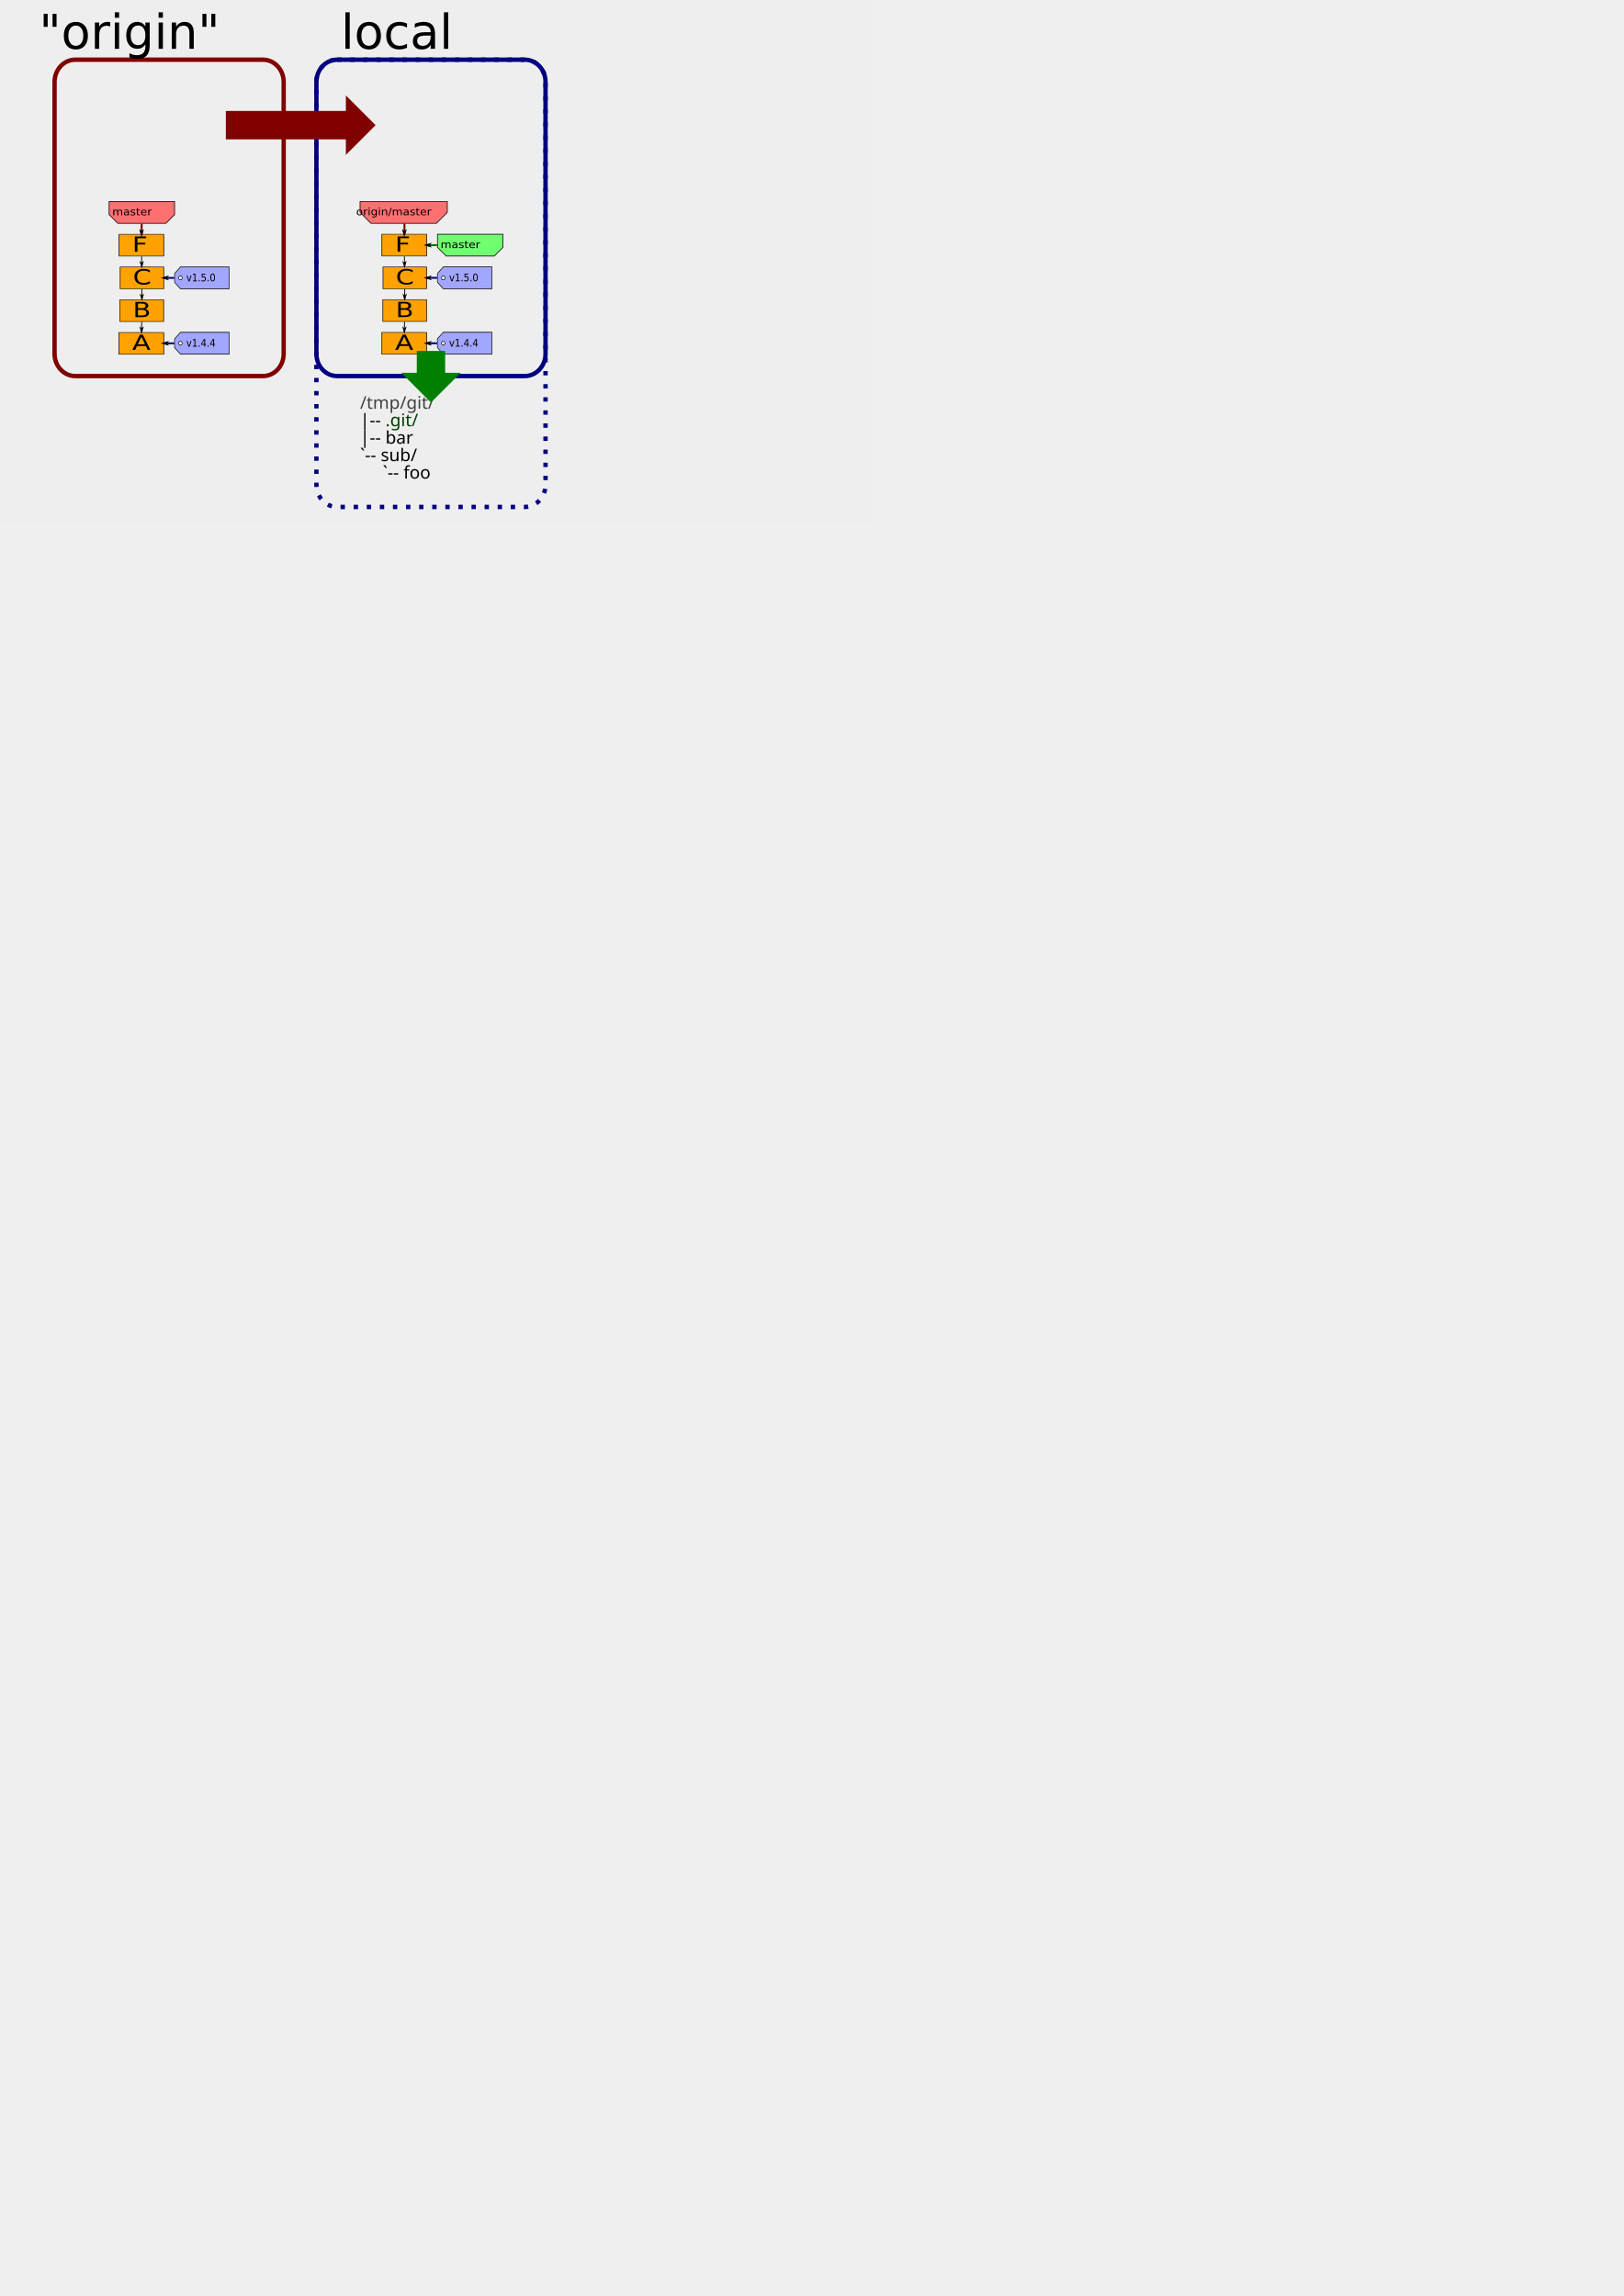
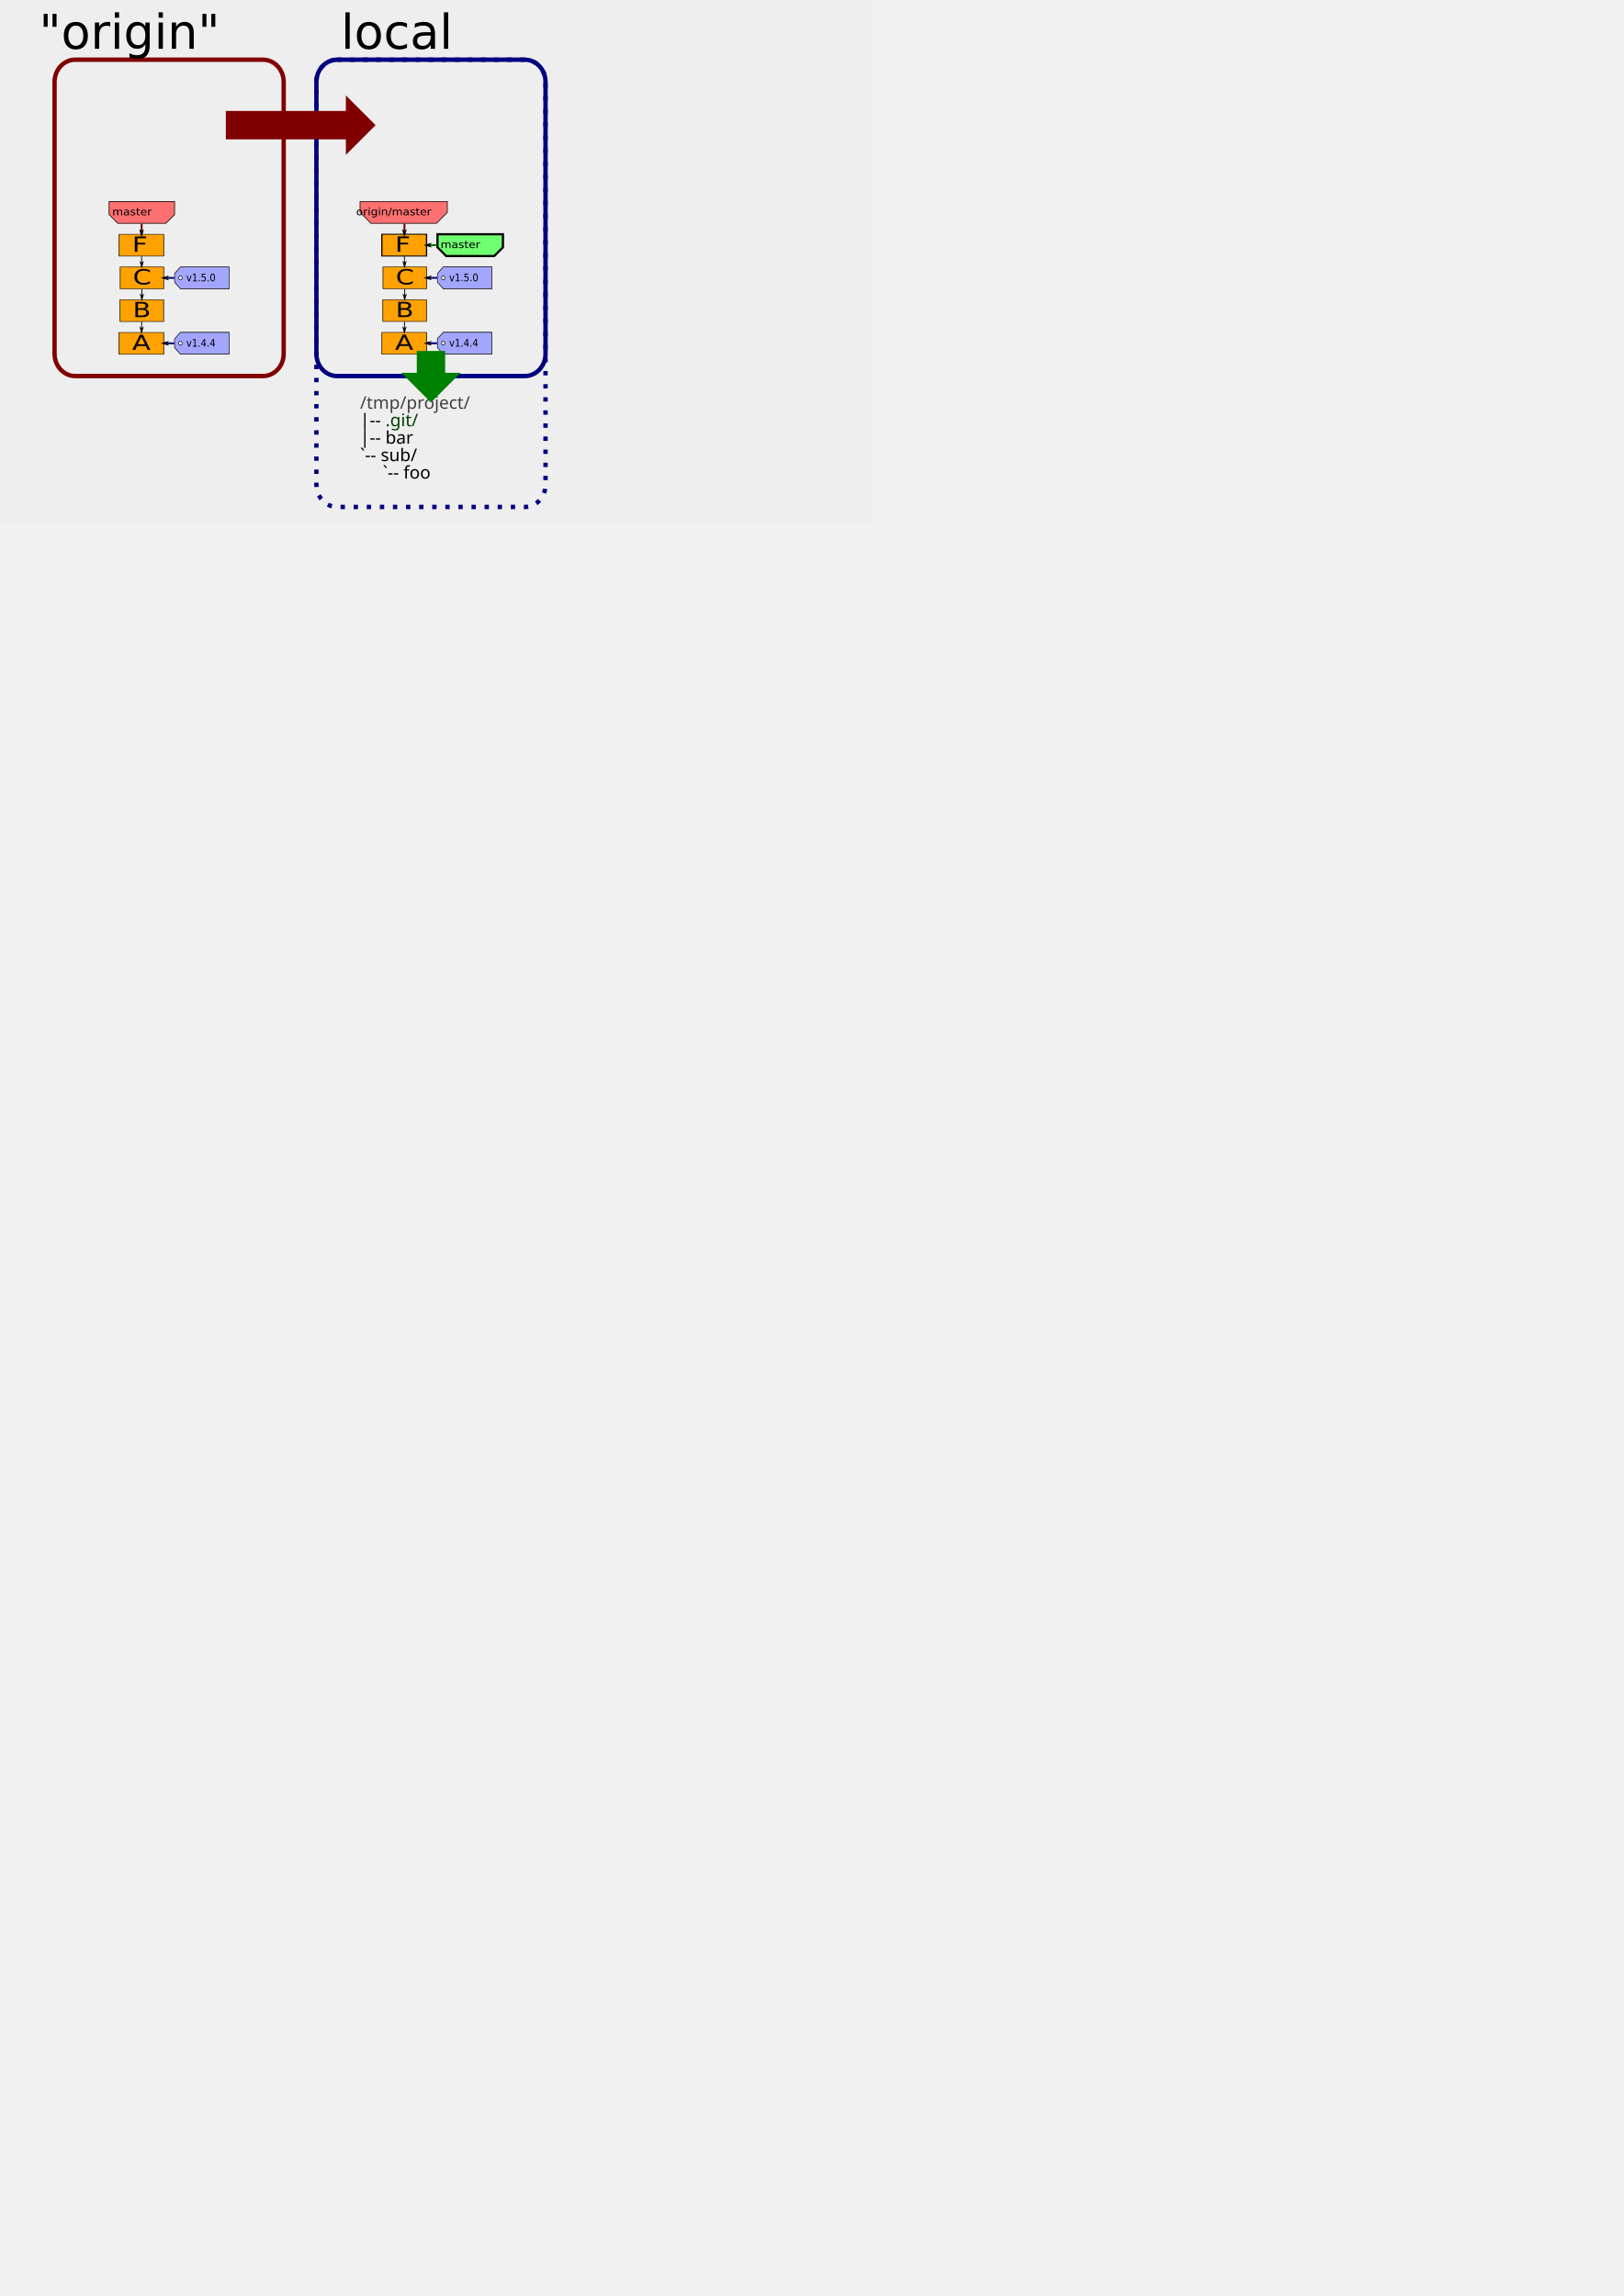
<svg xmlns="http://www.w3.org/2000/svg" width="744.094" height="1052.362" id="svg1317">
  <defs id="defs1319">
    <marker orient="auto" refY="0.0" refX="0.0" id="Arrow1Sstart" style="overflow:visible">
      <path id="path4028" d="M 0.0,0.0 L 5.0,-5.0 L -12.5,0.0 L 5.0,5.0 L 0.0,0.0 z " style="fill-rule:evenodd;stroke:#000000;stroke-width:1.0pt;marker-start:none" transform="scale(0.2) translate(6,0)" />
    </marker>
    <marker orient="auto" refY="0.0" refX="0.0" id="Arrow1Mstart" style="overflow:visible">
      <path id="path4034" d="M 0.0,0.0 L 5.0,-5.0 L -12.5,0.0 L 5.0,5.0 L 0.0,0.0 z " style="fill-rule:evenodd;stroke:#000000;stroke-width:1.0pt;marker-start:none" transform="scale(0.4) translate(10,0)" />
    </marker>
    <marker orient="auto" refY="0.0" refX="0.0" id="Arrow1Send" style="overflow:visible;">
      <path id="path4025" d="M 0.0,0.0 L 5.0,-5.0 L -12.5,0.0 L 5.0,5.0 L 0.0,0.0 z " style="fill-rule:evenodd;stroke:#000000;stroke-width:1.0pt;marker-start:none;" transform="scale(0.2) rotate(180) translate(6,0)" />
    </marker>
    <marker orient="auto" refY="0.0" refX="0.0" id="Arrow2Mend" style="overflow:visible;">
      <path id="path4013" style="font-size:12.0;fill-rule:evenodd;stroke-width:0.625;stroke-linejoin:round;" d="M 8.719,4.034 L -2.207,0.016 L 8.719,-4.002 C 6.973,-1.63 6.983,1.616 8.719,4.034 z " transform="scale(0.6) rotate(180) translate(0,0)" />
    </marker>
    <marker orient="auto" refY="0.0" refX="0.0" id="Arrow1Mend" style="overflow:visible;">
      <path id="path4031" d="M 0.0,0.0 L 5.0,-5.0 L -12.5,0.0 L 5.0,5.0 L 0.0,0.0 z " style="fill-rule:evenodd;stroke:#000000;stroke-width:1.0pt;marker-start:none;" transform="scale(0.4) rotate(180) translate(10,0)" />
    </marker>
    <marker orient="auto" refY="0.0" refX="0.0" id="Arrow2Mstart" style="overflow:visible">
      <path id="path4016" style="font-size:12.0;fill-rule:evenodd;stroke-width:0.625;stroke-linejoin:round" d="M 8.719,4.034 L -2.207,0.016 L 8.719,-4.002 C 6.973,-1.63 6.983,1.616 8.719,4.034 z " transform="scale(0.6) translate(0,0)" />
    </marker>
    <marker orient="auto" refY="0.0" refX="0.0" id="Arrow1Lstart" style="overflow:visible">
      <path id="path4040" d="M 0.0,0.0 L 5.0,-5.0 L -12.5,0.0 L 5.0,5.0 L 0.0,0.0 z " style="fill-rule:evenodd;stroke:#000000;stroke-width:1.0pt;marker-start:none" transform="scale(0.8) translate(12.5,0)" />
    </marker>
  </defs>
  <g id="layer1" style="opacity:1">
    <rect style="fill:#eeeeee;fill-opacity:1;stroke:none;stroke-width:1;stroke-linecap:butt;stroke-linejoin:bevel;stroke-miterlimit:4;stroke-dasharray:none;stroke-dashoffset:0;stroke-opacity:1" id="bg" width="400" height="240" x="0" y="0" rx="1" ry="1" />
    <rect style="opacity:1;fill:none;fill-opacity:1;fill-rule:nonzero;stroke:#800000;stroke-width:2;stroke-linecap:butt;stroke-linejoin:miter;stroke-miterlimit:4;stroke-dasharray:none;stroke-dashoffset:0;stroke-opacity:1" id="rect2948" width="105" height="145" x="25" y="27.362" rx="9.485" ry="10.192" />
    <rect style="fill:black;fill-opacity:0.75;stroke:black;stroke-width:0.5;stroke-linecap:butt;stroke-linejoin:miter;stroke-miterlimit:4;stroke-dasharray:none;stroke-dashoffset:0;stroke-opacity:1" id="rect2855" width="0" height="1" x="217" y="77.362" rx="19.921" ry="1" />
    <g id="g4675" transform="matrix(2.577667,0,0,1.997013,-664.6005,-62.00661)">
      <path id="path4085" d="M 286.941,107.358 L 286.941,112.366 L 278.996,112.366 L 278.996,107.358 L 286.941,107.358 z" style="fill:#ffa200;fill-opacity:1;fill-rule:evenodd;stroke:#000000;stroke-width:0.118;stroke-linecap:butt;stroke-linejoin:miter;stroke-miterlimit:4;stroke-dasharray:none;stroke-opacity:1" />
      <text id="text4093" y="111.362" x="281.329" style="font-size:3.598px;font-style:normal;font-weight:normal;line-height:125%;fill:#000000;fill-opacity:1;stroke:none;stroke-width:1pt;stroke-linecap:butt;stroke-linejoin:miter;stroke-opacity:1;font-family:Bitstream Vera Sans" xml:space="preserve">
        <tspan style="font-size:4.797px;font-style:normal;font-variant:normal;font-weight:normal;font-stretch:normal;text-align:start;line-height:125%;writing-mode:lr-tb;text-anchor:start;font-family:Bitstream Vera Sans" y="111.362" x="281.329" id="tspan4095">A</tspan>
      </text>
    </g>
    <g id="g4195" transform="matrix(0.8928571,0,0,0.9999896,-198.575,44.96471)">
      <path id="path4197" d="M 315,107.362 L 340,107.362 L 340,117.362 L 315,117.362 L 312,114.362 L 312,110.362 L 315,107.362 z" style="fill:#a2a6ff;fill-opacity:1;fill-rule:evenodd;stroke:#000000;stroke-width:0.313;stroke-linecap:butt;stroke-linejoin:miter;stroke-miterlimit:4;stroke-dasharray:none;stroke-opacity:1" />
      <path transform="matrix(0.444444,0,0,0.444444,175,62.42343)" d="M 317,112.362 A 2,2 0 1 1 313,112.362 A 2,2 0 1 1 317,112.362 z" id="path4199" style="fill:#ffffff;fill-opacity:1;stroke:#000000;stroke-width:0.704;stroke-linecap:butt;stroke-linejoin:miter;stroke-miterlimit:4;stroke-dasharray:none;stroke-dashoffset:0;stroke-opacity:1" />
      <text xml:space="preserve" style="font-size:3.598px;font-style:normal;font-weight:normal;line-height:125%;opacity:1;fill:#000000;fill-opacity:1;stroke:none;stroke-width:1pt;stroke-linecap:butt;stroke-linejoin:miter;stroke-opacity:1;font-family:Bitstream Vera Sans" x="318" y="113.922" id="text4201">
        <tspan id="tspan4203" x="318" y="113.922" style="font-size:4.797px;font-style:normal;font-variant:normal;font-weight:normal;font-stretch:normal;text-align:start;line-height:125%;writing-mode:lr-tb;text-anchor:start;font-family:Bitstream Vera Sans">v1.4.4</tspan>
      </text>
    </g>
    <g id="g4680" transform="matrix(2.517724,0,0,1.998096,-647.4337,-77.1557)">
      <path id="path4682" d="M 286.941,107.358 L 286.941,112.366 L 278.996,112.366 L 278.996,107.358 L 286.941,107.358 z" style="fill:#ffa200;fill-opacity:1;fill-rule:evenodd;stroke:#000000;stroke-width:0.118;stroke-linecap:butt;stroke-linejoin:miter;stroke-miterlimit:4;stroke-dasharray:none;stroke-opacity:1" />
      <text id="text4684" y="111.362" x="281.329" style="font-size:3.598px;font-style:normal;font-weight:normal;line-height:125%;fill:#000000;fill-opacity:1;stroke:none;stroke-width:1pt;stroke-linecap:butt;stroke-linejoin:miter;stroke-opacity:1;font-family:Bitstream Vera Sans" xml:space="preserve">
        <tspan style="font-size:4.797px;font-style:normal;font-variant:normal;font-weight:normal;font-stretch:normal;text-align:start;line-height:125%;writing-mode:lr-tb;text-anchor:start;font-family:Bitstream Vera Sans" y="111.362" x="281.329" id="tspan4686">B</tspan>
      </text>
    </g>
    <g id="g4696" transform="matrix(2.511717,0,0,1.999552,-645.6889,-92.30475)">
      <path id="path4698" d="M 286.941,107.358 L 286.941,112.366 L 278.996,112.366 L 278.996,107.358 L 286.941,107.358 z" style="fill:#ffa200;fill-opacity:1;fill-rule:evenodd;stroke:#000000;stroke-width:0.118;stroke-linecap:butt;stroke-linejoin:miter;stroke-miterlimit:4;stroke-dasharray:none;stroke-opacity:1" />
      <text id="text4700" y="111.362" x="281.329" style="font-size:3.598px;font-style:normal;font-weight:normal;line-height:125%;fill:#000000;fill-opacity:1;stroke:none;stroke-width:1pt;stroke-linecap:butt;stroke-linejoin:miter;stroke-opacity:1;font-family:Bitstream Vera Sans" xml:space="preserve">
        <tspan style="font-size:4.797px;font-style:normal;font-variant:normal;font-weight:normal;font-stretch:normal;text-align:start;line-height:125%;writing-mode:lr-tb;text-anchor:start;font-family:Bitstream Vera Sans" y="111.362" x="281.329" id="tspan4702">C</tspan>
      </text>
    </g>
    <g id="g4712" transform="matrix(0.8928453,0,0,1.001435,-198.5533,14.85274)">
      <path id="path4714" d="M 315,107.362 L 340,107.362 L 340,117.362 L 315,117.362 L 312,114.362 L 312,110.362 L 315,107.362 z" style="fill:#a2a6ff;fill-opacity:1;fill-rule:evenodd;stroke:#000000;stroke-width:0.313;stroke-linecap:butt;stroke-linejoin:miter;stroke-miterlimit:4;stroke-dasharray:none;stroke-opacity:1" />
      <path transform="matrix(0.444444,0,0,0.444444,175,62.42343)" d="M 317,112.362 A 2,2 0 1 1 313,112.362 A 2,2 0 1 1 317,112.362 z" id="path4716" style="fill:#ffffff;fill-opacity:1;stroke:#000000;stroke-width:0.704;stroke-linecap:butt;stroke-linejoin:miter;stroke-miterlimit:4;stroke-dasharray:none;stroke-dashoffset:0;stroke-opacity:1" />
      <text xml:space="preserve" style="font-size:3.598px;font-style:normal;font-weight:normal;line-height:125%;opacity:1;fill:#000000;fill-opacity:1;stroke:none;stroke-width:1pt;stroke-linecap:butt;stroke-linejoin:miter;stroke-opacity:1;font-family:Bitstream Vera Sans" x="318" y="113.922" id="text4718">
        <tspan id="tspan4720" x="318" y="113.922" style="font-size:4.797px;font-style:normal;font-variant:normal;font-weight:normal;font-stretch:normal;text-align:start;line-height:125%;writing-mode:lr-tb;text-anchor:start;font-family:Bitstream Vera Sans">v1.5.0</tspan>
      </text>
    </g>
    <g id="g4730" transform="matrix(2.577667,0,0,1.997013,-664.6005,-107.0066)">
      <path id="path4732" d="M 286.941,107.358 L 286.941,112.366 L 278.996,112.366 L 278.996,107.358 L 286.941,107.358 z" style="fill:#ffa200;fill-opacity:1;fill-rule:evenodd;stroke:#000000;stroke-width:0.118;stroke-linecap:butt;stroke-linejoin:miter;stroke-miterlimit:4;stroke-dasharray:none;stroke-opacity:1" />
      <text id="text4734" y="111.362" x="281.329" style="font-size:3.598px;font-style:normal;font-weight:normal;line-height:125%;fill:#000000;fill-opacity:1;stroke:none;stroke-width:1pt;stroke-linecap:butt;stroke-linejoin:miter;stroke-opacity:1;font-family:Bitstream Vera Sans" xml:space="preserve">
        <tspan style="font-size:4.797px;font-style:normal;font-variant:normal;font-weight:normal;font-stretch:normal;text-align:start;line-height:125%;writing-mode:lr-tb;text-anchor:start;font-family:Bitstream Vera Sans" y="111.362" x="281.329" id="tspan4736">F</tspan>
      </text>
    </g>
    <path style="fill:none;fill-opacity:0.75;fill-rule:evenodd;stroke:#000000;stroke-width:0.393;stroke-linecap:butt;stroke-linejoin:miter;marker-start:url(#Arrow1Mstart);marker-end:none;stroke-miterlimit:4;stroke-dasharray:none;stroke-opacity:1" d="M 64.868,152.265 L 64.934,147.487" id="path4742" />
    <path style="fill:none;fill-opacity:0.75;fill-rule:evenodd;stroke:#000000;stroke-width:0.393;stroke-linecap:butt;stroke-linejoin:miter;marker-start:url(#Arrow1Mstart);marker-end:none;stroke-miterlimit:4;stroke-dasharray:none;stroke-opacity:1" d="M 65.019,137.232 L 65.033,132.502" id="path4744" />
    <path style="fill:none;fill-opacity:0.75;fill-rule:evenodd;stroke:#00047c;stroke-width:0.864;stroke-linecap:butt;stroke-linejoin:miter;marker-start:url(#Arrow1Sstart);marker-end:none;stroke-miterlimit:4;stroke-dasharray:none;stroke-opacity:1" d="M 75.199,157.366 L 79.857,157.355" id="path4748" />
    <path style="fill:none;fill-opacity:0.75;fill-rule:evenodd;stroke:#00047c;stroke-width:0.864;stroke-linecap:butt;stroke-linejoin:miter;marker-start:url(#Arrow1Sstart);marker-end:none;stroke-miterlimit:4;stroke-dasharray:none;stroke-opacity:1" d="M 75.183,127.373 L 79.875,127.374" id="path4750" />
    <path style="fill:none;fill-opacity:0.75;fill-rule:evenodd;stroke:#000000;stroke-width:0.393;stroke-linecap:butt;stroke-linejoin:miter;marker-start:url(#Arrow1Mstart);marker-end:none;stroke-miterlimit:4;stroke-dasharray:none;stroke-opacity:1" d="M 64.963,122.239 L 64.884,117.514" id="path4752" />
    <g id="g4779" transform="matrix(2.000399,0,0,2,-600.1307,-32.36218)">
      <path id="path4781" d="M 325,62.362 L 325,65.362 L 327,67.362 L 338,67.362 L 340,65.362 L 340,62.362 L 325,62.362 z" style="fill:#ff7070;fill-opacity:1;fill-rule:evenodd;stroke:#000000;stroke-width:0.161;stroke-linecap:butt;stroke-linejoin:miter;stroke-miterlimit:4;stroke-dasharray:none;stroke-opacity:1" />
      <text id="text4783" y="68.436" x="318.268" style="font-size:1.845px;font-style:normal;font-weight:normal;text-align:center;line-height:125%;text-anchor:middle;opacity:1;fill:#000000;fill-opacity:1;stroke:none;stroke-width:1pt;stroke-linecap:butt;stroke-linejoin:miter;stroke-opacity:1;font-family:Bitstream Vera Sans" xml:space="preserve" transform="scale(1.044355,0.9575289)">
        <tspan style="font-size:2.461px;font-style:normal;font-variant:normal;font-weight:normal;font-stretch:normal;text-align:center;line-height:125%;writing-mode:lr-tb;text-anchor:middle;font-family:Bitstream Vera Sans" y="68.436" x="318.268" id="tspan4785">master</tspan>
      </text>
    </g>
    <path style="fill:none;fill-opacity:0.75;fill-rule:evenodd;stroke:#710000;stroke-width:0.864;stroke-linecap:butt;stroke-linejoin:miter;marker-start:url(#Arrow1Sstart);marker-end:none;stroke-miterlimit:4;stroke-dasharray:none;stroke-opacity:1;display:inline" d="M 64.868,107.265 L 64.932,102.523" id="path4803" />
    <rect style="opacity:1;fill:none;fill-opacity:1;fill-rule:nonzero;stroke:#000080;stroke-width:2;stroke-linecap:butt;stroke-linejoin:miter;stroke-miterlimit:4;stroke-dasharray:none;stroke-dashoffset:0;stroke-opacity:1" id="rect3927" width="105" height="145" x="145" y="27.362" rx="9.485" ry="10.192" />
    <text xml:space="preserve" style="font-size:22px;font-style:normal;font-weight:normal;text-align:center;line-height:100%;writing-mode:lr-tb;text-anchor:middle;fill:#000000;fill-opacity:1;stroke:none;stroke-width:1pt;stroke-linecap:butt;stroke-linejoin:miter;stroke-opacity:1;font-family:Bitstream Vera Sans" x="76.829" y="22.362" id="text4074">
      <tspan id="tspan4076" x="76.829" y="22.362">"origin"</tspan>
    </text>
    <text xml:space="preserve" style="font-size:22px;font-style:normal;font-weight:normal;text-align:center;line-height:100%;writing-mode:lr-tb;text-anchor:middle;fill:#000000;fill-opacity:1;stroke:none;stroke-width:1pt;stroke-linecap:butt;stroke-linejoin:miter;stroke-opacity:1;font-family:Bitstream Vera Sans" x="199.323" y="22.362" id="text4078">
      <tspan id="tspan4080" x="199.323" y="22.362">local</tspan>
    </text>
    <text xml:space="preserve" style="font-size:22px;font-style:normal;font-weight:normal;text-align:start;line-height:100%;writing-mode:lr-tb;text-anchor:start;fill:#000000;fill-opacity:1;stroke:none;stroke-width:1pt;stroke-linecap:butt;stroke-linejoin:miter;stroke-opacity:1;font-family:Bitstream Vera Sans" x="95.25" y="143.612" id="text3330">
      <tspan id="tspan3332" x="95.25" y="143.612" />
    </text>
    <g style="opacity:1" id="g4983" transform="matrix(2.577667,0,0,1.997013,-544.1596,-62.03396)">
      <path id="path4985" d="M 286.941,107.358 L 286.941,112.366 L 278.996,112.366 L 278.996,107.358 L 286.941,107.358 z" style="fill:#ffa200;fill-opacity:1;fill-rule:evenodd;stroke:#000000;stroke-width:0.118;stroke-linecap:butt;stroke-linejoin:miter;stroke-miterlimit:4;stroke-dasharray:none;stroke-opacity:1" />
      <text id="text4987" y="111.362" x="281.329" style="font-size:3.598px;font-style:normal;font-weight:normal;line-height:125%;fill:#000000;fill-opacity:1;stroke:none;stroke-width:1pt;stroke-linecap:butt;stroke-linejoin:miter;stroke-opacity:1;font-family:Bitstream Vera Sans" xml:space="preserve">
        <tspan style="font-size:4.797px;font-style:normal;font-variant:normal;font-weight:normal;font-stretch:normal;text-align:start;line-height:125%;writing-mode:lr-tb;text-anchor:start;font-family:Bitstream Vera Sans" y="111.362" x="281.329" id="tspan4989">A</tspan>
      </text>
    </g>
    <g style="opacity:1" id="g4991" transform="matrix(0.8928571,0,0,0.9999896,-78.13399,44.93736)">
      <path id="path4993" d="M 315,107.362 L 340,107.362 L 340,117.362 L 315,117.362 L 312,114.362 L 312,110.362 L 315,107.362 z" style="fill:#a2a6ff;fill-opacity:1;fill-rule:evenodd;stroke:#000000;stroke-width:0.313;stroke-linecap:butt;stroke-linejoin:miter;stroke-miterlimit:4;stroke-dasharray:none;stroke-opacity:1" />
      <path transform="matrix(0.444444,0,0,0.444444,175,62.42343)" d="M 317,112.362 A 2,2 0 1 1 313,112.362 A 2,2 0 1 1 317,112.362 z" id="path4995" style="fill:#ffffff;fill-opacity:1;stroke:#000000;stroke-width:0.704;stroke-linecap:butt;stroke-linejoin:miter;stroke-miterlimit:4;stroke-dasharray:none;stroke-dashoffset:0;stroke-opacity:1" />
      <text xml:space="preserve" style="font-size:3.598px;font-style:normal;font-weight:normal;line-height:125%;opacity:1;fill:#000000;fill-opacity:1;stroke:none;stroke-width:1pt;stroke-linecap:butt;stroke-linejoin:miter;stroke-opacity:1;font-family:Bitstream Vera Sans" x="318" y="113.922" id="text4997">
        <tspan id="tspan4999" x="318" y="113.922" style="font-size:4.797px;font-style:normal;font-variant:normal;font-weight:normal;font-stretch:normal;text-align:start;line-height:125%;writing-mode:lr-tb;text-anchor:start;font-family:Bitstream Vera Sans">v1.4.4</tspan>
      </text>
    </g>
    <g style="opacity:1" id="g5001" transform="matrix(2.517724,0,0,1.998096,-526.9927,-77.18305)">
      <path id="path5003" d="M 286.941,107.358 L 286.941,112.366 L 278.996,112.366 L 278.996,107.358 L 286.941,107.358 z" style="fill:#ffa200;fill-opacity:1;fill-rule:evenodd;stroke:#000000;stroke-width:0.118;stroke-linecap:butt;stroke-linejoin:miter;stroke-miterlimit:4;stroke-dasharray:none;stroke-opacity:1" />
      <text id="text5005" y="111.362" x="281.329" style="font-size:3.598px;font-style:normal;font-weight:normal;line-height:125%;fill:#000000;fill-opacity:1;stroke:none;stroke-width:1pt;stroke-linecap:butt;stroke-linejoin:miter;stroke-opacity:1;font-family:Bitstream Vera Sans" xml:space="preserve">
        <tspan style="font-size:4.797px;font-style:normal;font-variant:normal;font-weight:normal;font-stretch:normal;text-align:start;line-height:125%;writing-mode:lr-tb;text-anchor:start;font-family:Bitstream Vera Sans" y="111.362" x="281.329" id="tspan5007">B</tspan>
      </text>
    </g>
    <g style="opacity:1" id="g5009" transform="matrix(2.511717,0,0,1.999552,-525.2479,-92.3321)">
      <path id="path5011" d="M 286.941,107.358 L 286.941,112.366 L 278.996,112.366 L 278.996,107.358 L 286.941,107.358 z" style="fill:#ffa200;fill-opacity:1;fill-rule:evenodd;stroke:#000000;stroke-width:0.118;stroke-linecap:butt;stroke-linejoin:miter;stroke-miterlimit:4;stroke-dasharray:none;stroke-opacity:1" />
      <text id="text5013" y="111.362" x="281.329" style="font-size:3.598px;font-style:normal;font-weight:normal;line-height:125%;fill:#000000;fill-opacity:1;stroke:none;stroke-width:1pt;stroke-linecap:butt;stroke-linejoin:miter;stroke-opacity:1;font-family:Bitstream Vera Sans" xml:space="preserve">
        <tspan style="font-size:4.797px;font-style:normal;font-variant:normal;font-weight:normal;font-stretch:normal;text-align:start;line-height:125%;writing-mode:lr-tb;text-anchor:start;font-family:Bitstream Vera Sans" y="111.362" x="281.329" id="tspan5015">C</tspan>
      </text>
    </g>
    <g style="opacity:1" id="g5017" transform="matrix(0.8928453,0,0,1.001435,-78.11232,14.82539)">
      <path id="path5019" d="M 315,107.362 L 340,107.362 L 340,117.362 L 315,117.362 L 312,114.362 L 312,110.362 L 315,107.362 z" style="fill:#a2a6ff;fill-opacity:1;fill-rule:evenodd;stroke:#000000;stroke-width:0.313;stroke-linecap:butt;stroke-linejoin:miter;stroke-miterlimit:4;stroke-dasharray:none;stroke-opacity:1" />
      <path transform="matrix(0.444444,0,0,0.444444,175,62.42343)" d="M 317,112.362 A 2,2 0 1 1 313,112.362 A 2,2 0 1 1 317,112.362 z" id="path5021" style="fill:#ffffff;fill-opacity:1;stroke:#000000;stroke-width:0.704;stroke-linecap:butt;stroke-linejoin:miter;stroke-miterlimit:4;stroke-dasharray:none;stroke-dashoffset:0;stroke-opacity:1" />
      <text xml:space="preserve" style="font-size:3.598px;font-style:normal;font-weight:normal;line-height:125%;opacity:1;fill:#000000;fill-opacity:1;stroke:none;stroke-width:1pt;stroke-linecap:butt;stroke-linejoin:miter;stroke-opacity:1;font-family:Bitstream Vera Sans" x="318" y="113.922" id="text5023">
        <tspan id="tspan5025" x="318" y="113.922" style="font-size:4.797px;font-style:normal;font-variant:normal;font-weight:normal;font-stretch:normal;text-align:start;line-height:125%;writing-mode:lr-tb;text-anchor:start;font-family:Bitstream Vera Sans">v1.5.0</tspan>
      </text>
    </g>
    <g style="opacity:1" id="g5027" transform="matrix(2.577667,0,0,1.997013,-544.1596,-107.034)">
-       <path id="path5029" d="M 286.941,107.358 L 286.941,112.366 L 278.996,112.366 L 278.996,107.358 L 286.941,107.358 z" style="fill:#ffa200;fill-opacity:1;fill-rule:evenodd;stroke:#000000;stroke-width:0.118;stroke-linecap:butt;stroke-linejoin:miter;stroke-miterlimit:4;stroke-dasharray:none;stroke-opacity:1" />
+       <path id="path5029" d="M 286.941,107.358 L 286.941,112.366 L 278.996,112.366 L 278.996,107.358 L 286.941,107.358 z" style="fill:#ffa200;fill-opacity:1;fill-rule:evenodd;stroke:#000000;stroke-width:0.22;stroke-linecap:butt;stroke-linejoin:miter;stroke-miterlimit:4;stroke-dasharray:none;stroke-opacity:1" />
      <text id="text5031" y="111.362" x="281.329" style="font-size:3.598px;font-style:normal;font-weight:normal;line-height:125%;fill:#000000;fill-opacity:1;stroke:none;stroke-width:1pt;stroke-linecap:butt;stroke-linejoin:miter;stroke-opacity:1;font-family:Bitstream Vera Sans" xml:space="preserve">
        <tspan style="font-size:4.797px;font-style:normal;font-variant:normal;font-weight:normal;font-stretch:normal;text-align:start;line-height:125%;writing-mode:lr-tb;text-anchor:start;font-family:Bitstream Vera Sans" y="111.362" x="281.329" id="tspan5033">F</tspan>
      </text>
    </g>
    <path style="opacity:1;fill:none;fill-opacity:0.75;fill-rule:evenodd;stroke:#000000;stroke-width:0.393;stroke-linecap:butt;stroke-linejoin:miter;marker-start:url(#Arrow1Mstart);marker-end:none;stroke-miterlimit:4;stroke-dasharray:none;stroke-opacity:1" d="M 185.309,152.237 L 185.375,147.46" id="path5035" />
    <path style="opacity:1;fill:none;fill-opacity:0.75;fill-rule:evenodd;stroke:#000000;stroke-width:0.393;stroke-linecap:butt;stroke-linejoin:miter;marker-start:url(#Arrow1Mstart);marker-end:none;stroke-miterlimit:4;stroke-dasharray:none;stroke-opacity:1" d="M 185.46,137.205 L 185.474,132.474" id="path5037" />
    <path style="opacity:1;fill:none;fill-opacity:0.75;fill-rule:evenodd;stroke:#00047c;stroke-width:0.864;stroke-linecap:butt;stroke-linejoin:miter;marker-start:url(#Arrow1Sstart);marker-end:none;stroke-miterlimit:4;stroke-dasharray:none;stroke-opacity:1" d="M 195.64,157.338 L 200.298,157.327" id="path5039" />
    <path style="opacity:1;fill:none;fill-opacity:0.75;fill-rule:evenodd;stroke:#00047c;stroke-width:0.864;stroke-linecap:butt;stroke-linejoin:miter;marker-start:url(#Arrow1Sstart);marker-end:none;stroke-miterlimit:4;stroke-dasharray:none;stroke-opacity:1" d="M 195.624,127.345 L 200.316,127.346" id="path5041" />
    <path style="opacity:1;fill:none;fill-opacity:0.75;fill-rule:evenodd;stroke:#000000;stroke-width:0.393;stroke-linecap:butt;stroke-linejoin:miter;marker-start:url(#Arrow1Mstart);marker-end:none;stroke-miterlimit:4;stroke-dasharray:none;stroke-opacity:1" d="M 185.404,122.212 L 185.325,117.487" id="path5043" />
    <g style="opacity:1" id="g5045" transform="matrix(2.000399,0,0,2,-480.169,-32.38953)">
      <path id="path5047" d="M 322.52,62.376 L 322.52,64.876 L 325.02,67.376 L 340.017,67.376 L 342.516,64.876 L 342.516,62.376 L 322.52,62.376 z" style="fill:#ff7070;fill-opacity:1;fill-rule:evenodd;stroke:#000000;stroke-width:0.161;stroke-linecap:butt;stroke-linejoin:miter;stroke-miterlimit:4;stroke-dasharray:none;stroke-opacity:1" />
      <text id="text5049" y="68.436" x="318.268" style="font-size:1.845px;font-style:normal;font-weight:normal;text-align:center;line-height:125%;text-anchor:middle;opacity:1;fill:#000000;fill-opacity:1;stroke:none;stroke-width:1pt;stroke-linecap:butt;stroke-linejoin:miter;stroke-opacity:1;font-family:Bitstream Vera Sans" xml:space="preserve" transform="scale(1.044355,0.9575289)">
        <tspan style="font-size:2.461px;font-style:normal;font-variant:normal;font-weight:normal;font-stretch:normal;text-align:center;line-height:125%;writing-mode:lr-tb;text-anchor:middle;font-family:Bitstream Vera Sans" y="68.436" x="318.268" id="tspan5051">origin/master</tspan>
      </text>
    </g>
    <path style="opacity:1;fill:none;fill-opacity:0.75;fill-rule:evenodd;stroke:#710000;stroke-width:0.864;stroke-linecap:butt;stroke-linejoin:miter;marker-start:url(#Arrow1Sstart);marker-end:none;stroke-miterlimit:4;stroke-dasharray:none;stroke-opacity:1;display:inline" d="M 185.309,107.237 L 185.373,102.496" id="path5053" />
    <g style="opacity:1" id="g5055" transform="matrix(2.000399,0,0,2,-449.6504,-17.36218)">
-       <path id="path5057" d="M 325,62.362 L 325,65.362 L 327,67.362 L 338,67.362 L 340,65.362 L 340,62.362 L 325,62.362 z" style="fill:#70ff70;fill-opacity:1;fill-rule:evenodd;stroke:#000000;stroke-width:0.161;stroke-linecap:butt;stroke-linejoin:miter;stroke-miterlimit:4;stroke-dasharray:none;stroke-opacity:1" />
+       <path id="path5057" d="M 325,62.362 L 325,65.362 L 327,67.362 L 338,67.362 L 340,65.362 L 340,62.362 L 325,62.362 z" style="fill:#70ff70;fill-opacity:1;fill-rule:evenodd;stroke:#000000;stroke-width:0.5;stroke-linecap:butt;stroke-linejoin:miter;stroke-miterlimit:4;stroke-dasharray:none;stroke-opacity:1" />
      <text id="text5059" y="68.436" x="318.268" style="font-size:1.845px;font-style:normal;font-weight:normal;text-align:center;line-height:125%;text-anchor:middle;opacity:1;fill:#000000;fill-opacity:1;stroke:none;stroke-width:1pt;stroke-linecap:butt;stroke-linejoin:miter;stroke-opacity:1;font-family:Bitstream Vera Sans" xml:space="preserve" transform="scale(1.044355,0.9575289)">
        <tspan style="font-size:2.461px;font-style:normal;font-variant:normal;font-weight:normal;font-stretch:normal;text-align:center;line-height:125%;writing-mode:lr-tb;text-anchor:middle;font-family:Bitstream Vera Sans" y="68.436" x="318.268" id="tspan5061">master</tspan>
      </text>
    </g>
    <path style="opacity:1;fill:none;fill-opacity:0.75;fill-rule:evenodd;stroke:#007100;stroke-width:0.864;stroke-linecap:butt;stroke-linejoin:miter;marker-start:url(#Arrow1Sstart);marker-end:none;stroke-miterlimit:4;stroke-dasharray:none;stroke-opacity:1;display:inline" d="M 195.64,112.362 L 200.318,112.362" id="path5063" />
    <rect style="opacity:1;fill:none;fill-opacity:1;fill-rule:nonzero;stroke:#000080;stroke-width:2;stroke-linecap:butt;stroke-linejoin:miter;stroke-miterlimit:4;stroke-dasharray:2, 4;stroke-dashoffset:0;stroke-opacity:1" id="rect5065" width="105" height="205" x="145" y="27.362" rx="9.485" ry="10.192" />
    <path style="opacity:1;fill:#800000;fill-opacity:1;fill-rule:evenodd;stroke:#800000;stroke-width:3;stroke-linecap:butt;stroke-linejoin:miter;stroke-miterlimit:4;stroke-dasharray:none;stroke-opacity:1" d="M 105,62.362 L 105,52.362 L 160,52.362 L 160,47.362 L 170,57.362 L 160,67.362 L 160,62.362 L 105,62.362 z" id="path4092" />
    <text xml:space="preserve" style="font-size:8px;font-style:normal;font-variant:normal;font-weight:normal;font-stretch:normal;text-align:start;line-height:100%;writing-mode:lr-tb;text-anchor:start;opacity:1;fill:#000000;fill-opacity:1;stroke:none;stroke-width:1pt;stroke-linecap:butt;stroke-linejoin:miter;stroke-opacity:1;font-family:Sans;-inkscape-font-specification:Sans" x="165" y="187.362" id="text4174">
-       <tspan id="tspan4206" x="165" y="187.362" style="fill:#404040;fill-opacity:1">/tmp/git/</tspan>
+       <tspan id="tspan4206" x="165" y="187.362" style="fill:#404040;fill-opacity:1">/tmp/project/</tspan>
      <tspan id="tspan4208" x="165" y="195.362">|-- <tspan style="fill:#004000;fill-opacity:1" id="tspan5200">.git/</tspan>
      </tspan>
      <tspan id="tspan4210" x="165" y="203.362">|-- bar</tspan>
      <tspan id="tspan4214" x="165" y="211.362">`-- sub/</tspan>
      <tspan id="tspan4216" x="165" y="219.362">     `-- foo</tspan>
      <tspan id="tspan4218" x="165" y="227.362" />
    </text>
    <path style="opacity:1;fill:#008000;fill-opacity:1;fill-rule:evenodd;stroke:#008000;stroke-width:3;stroke-linecap:butt;stroke-linejoin:miter;stroke-miterlimit:4;stroke-dasharray:none;stroke-opacity:1" d="M 192.5,162.362 L 202.5,162.362 L 202.5,172.362 L 207.5,172.362 L 197.5,182.362 L 187.5,172.362 L 192.5,172.362 L 192.5,162.362 z" id="path4863" />
  </g>
</svg>
